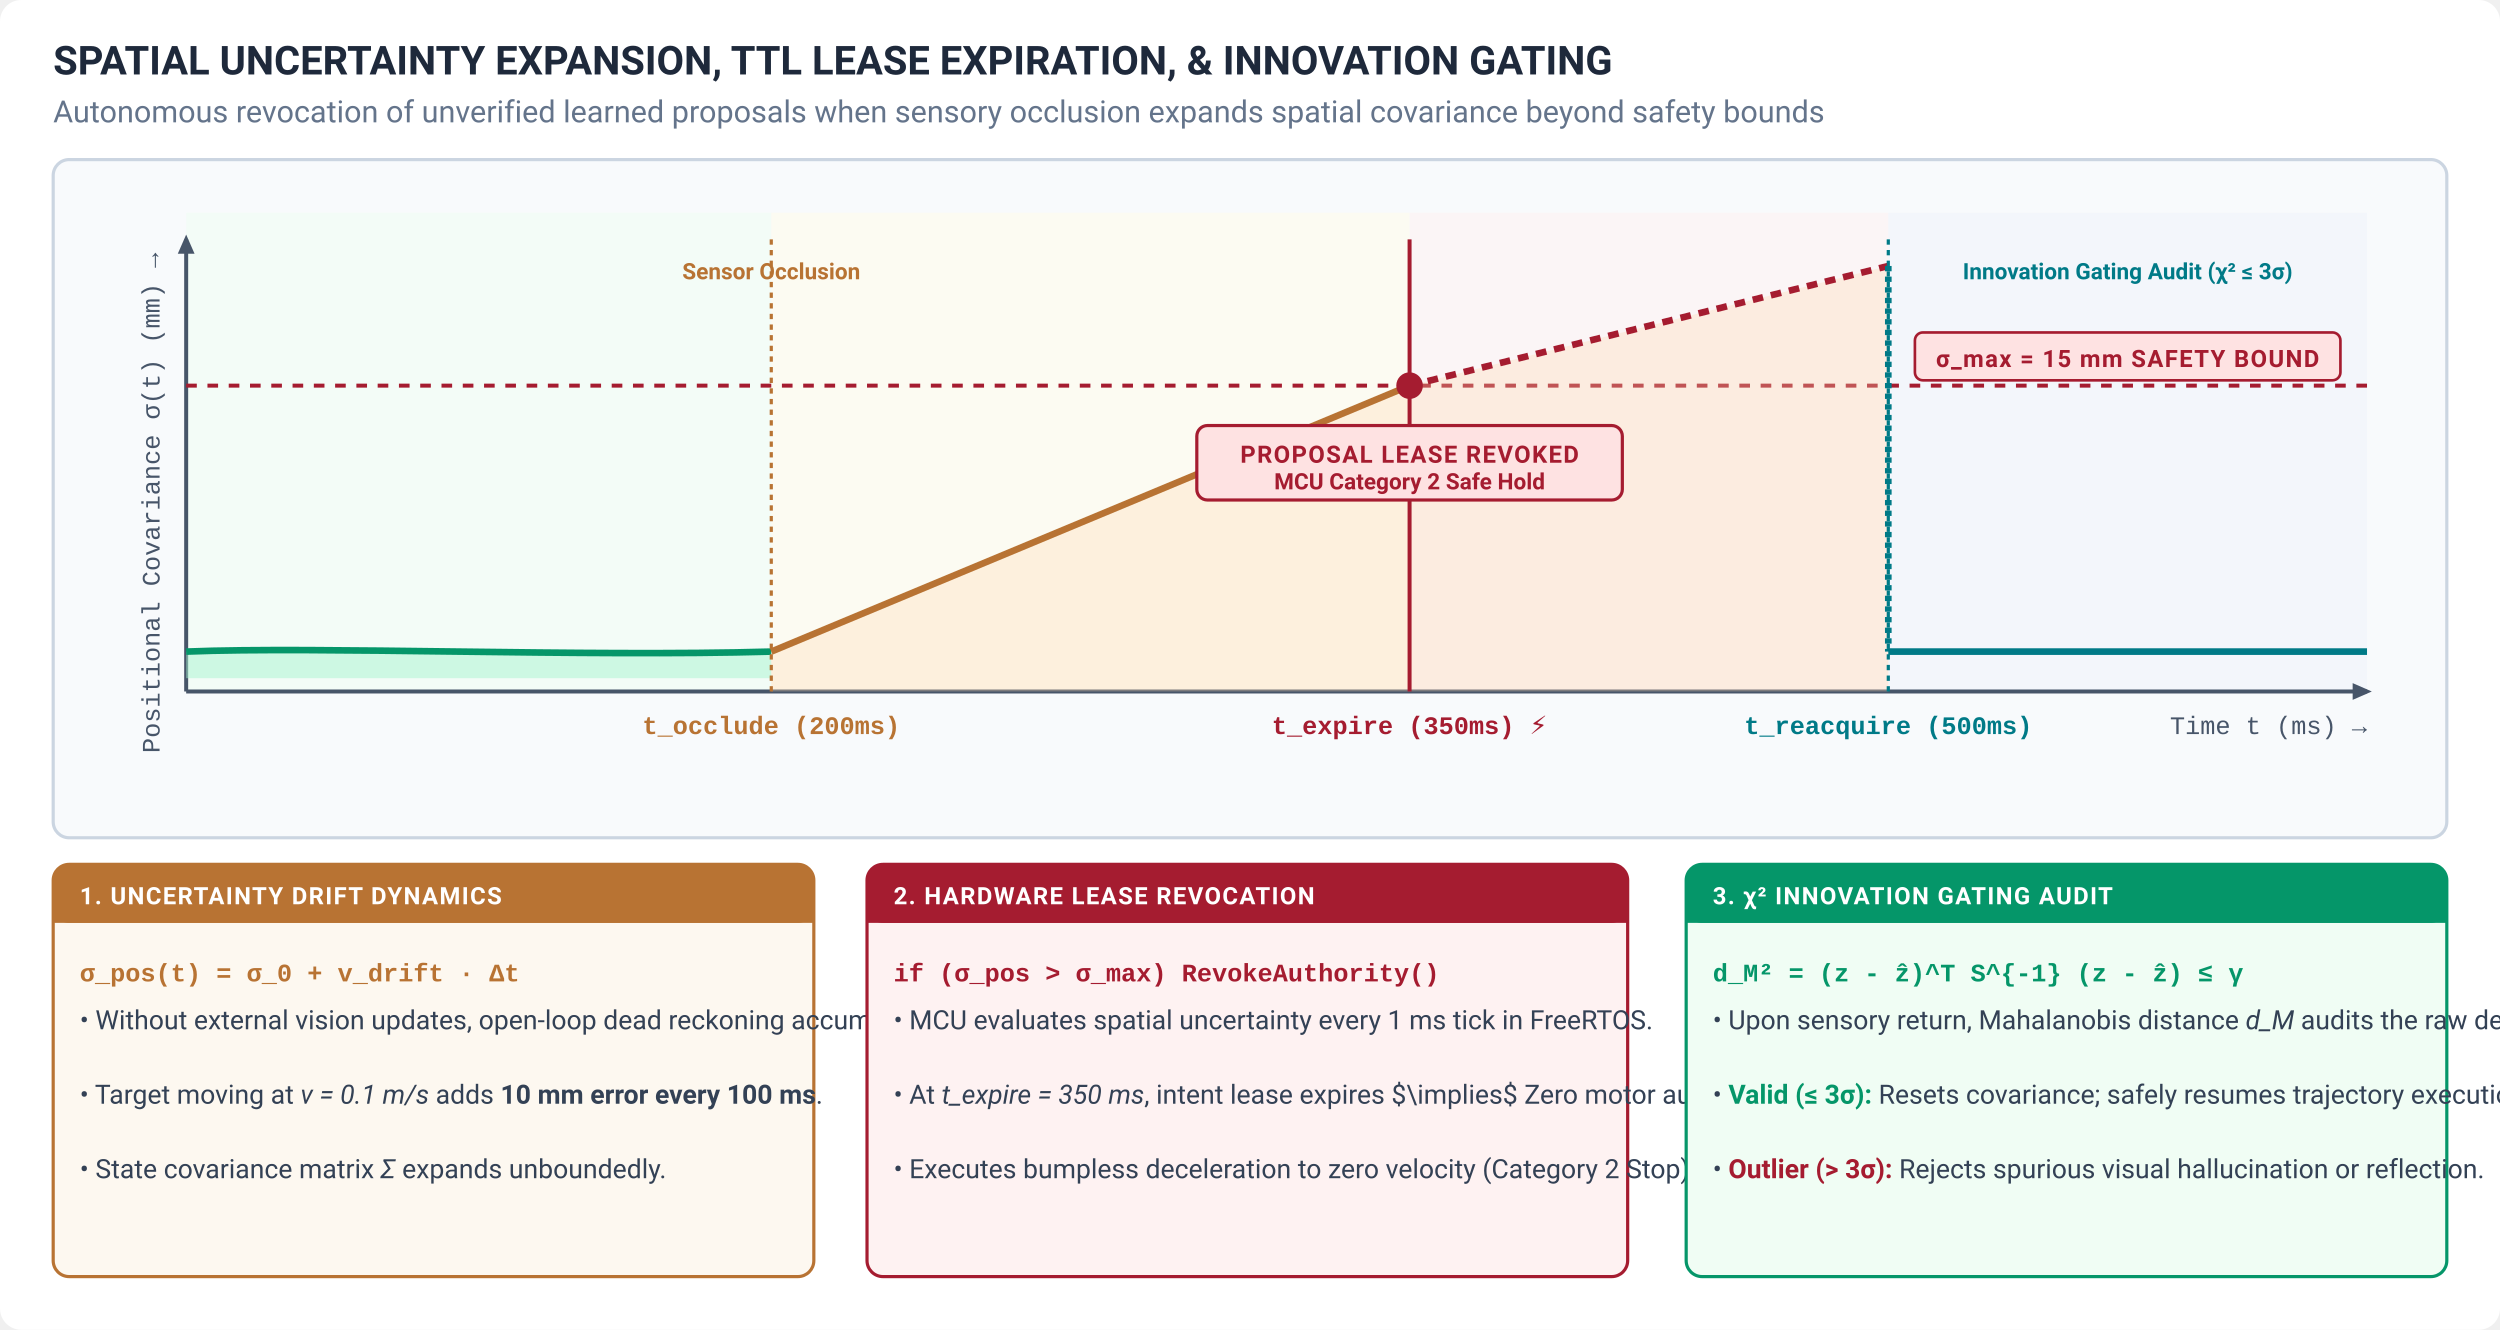
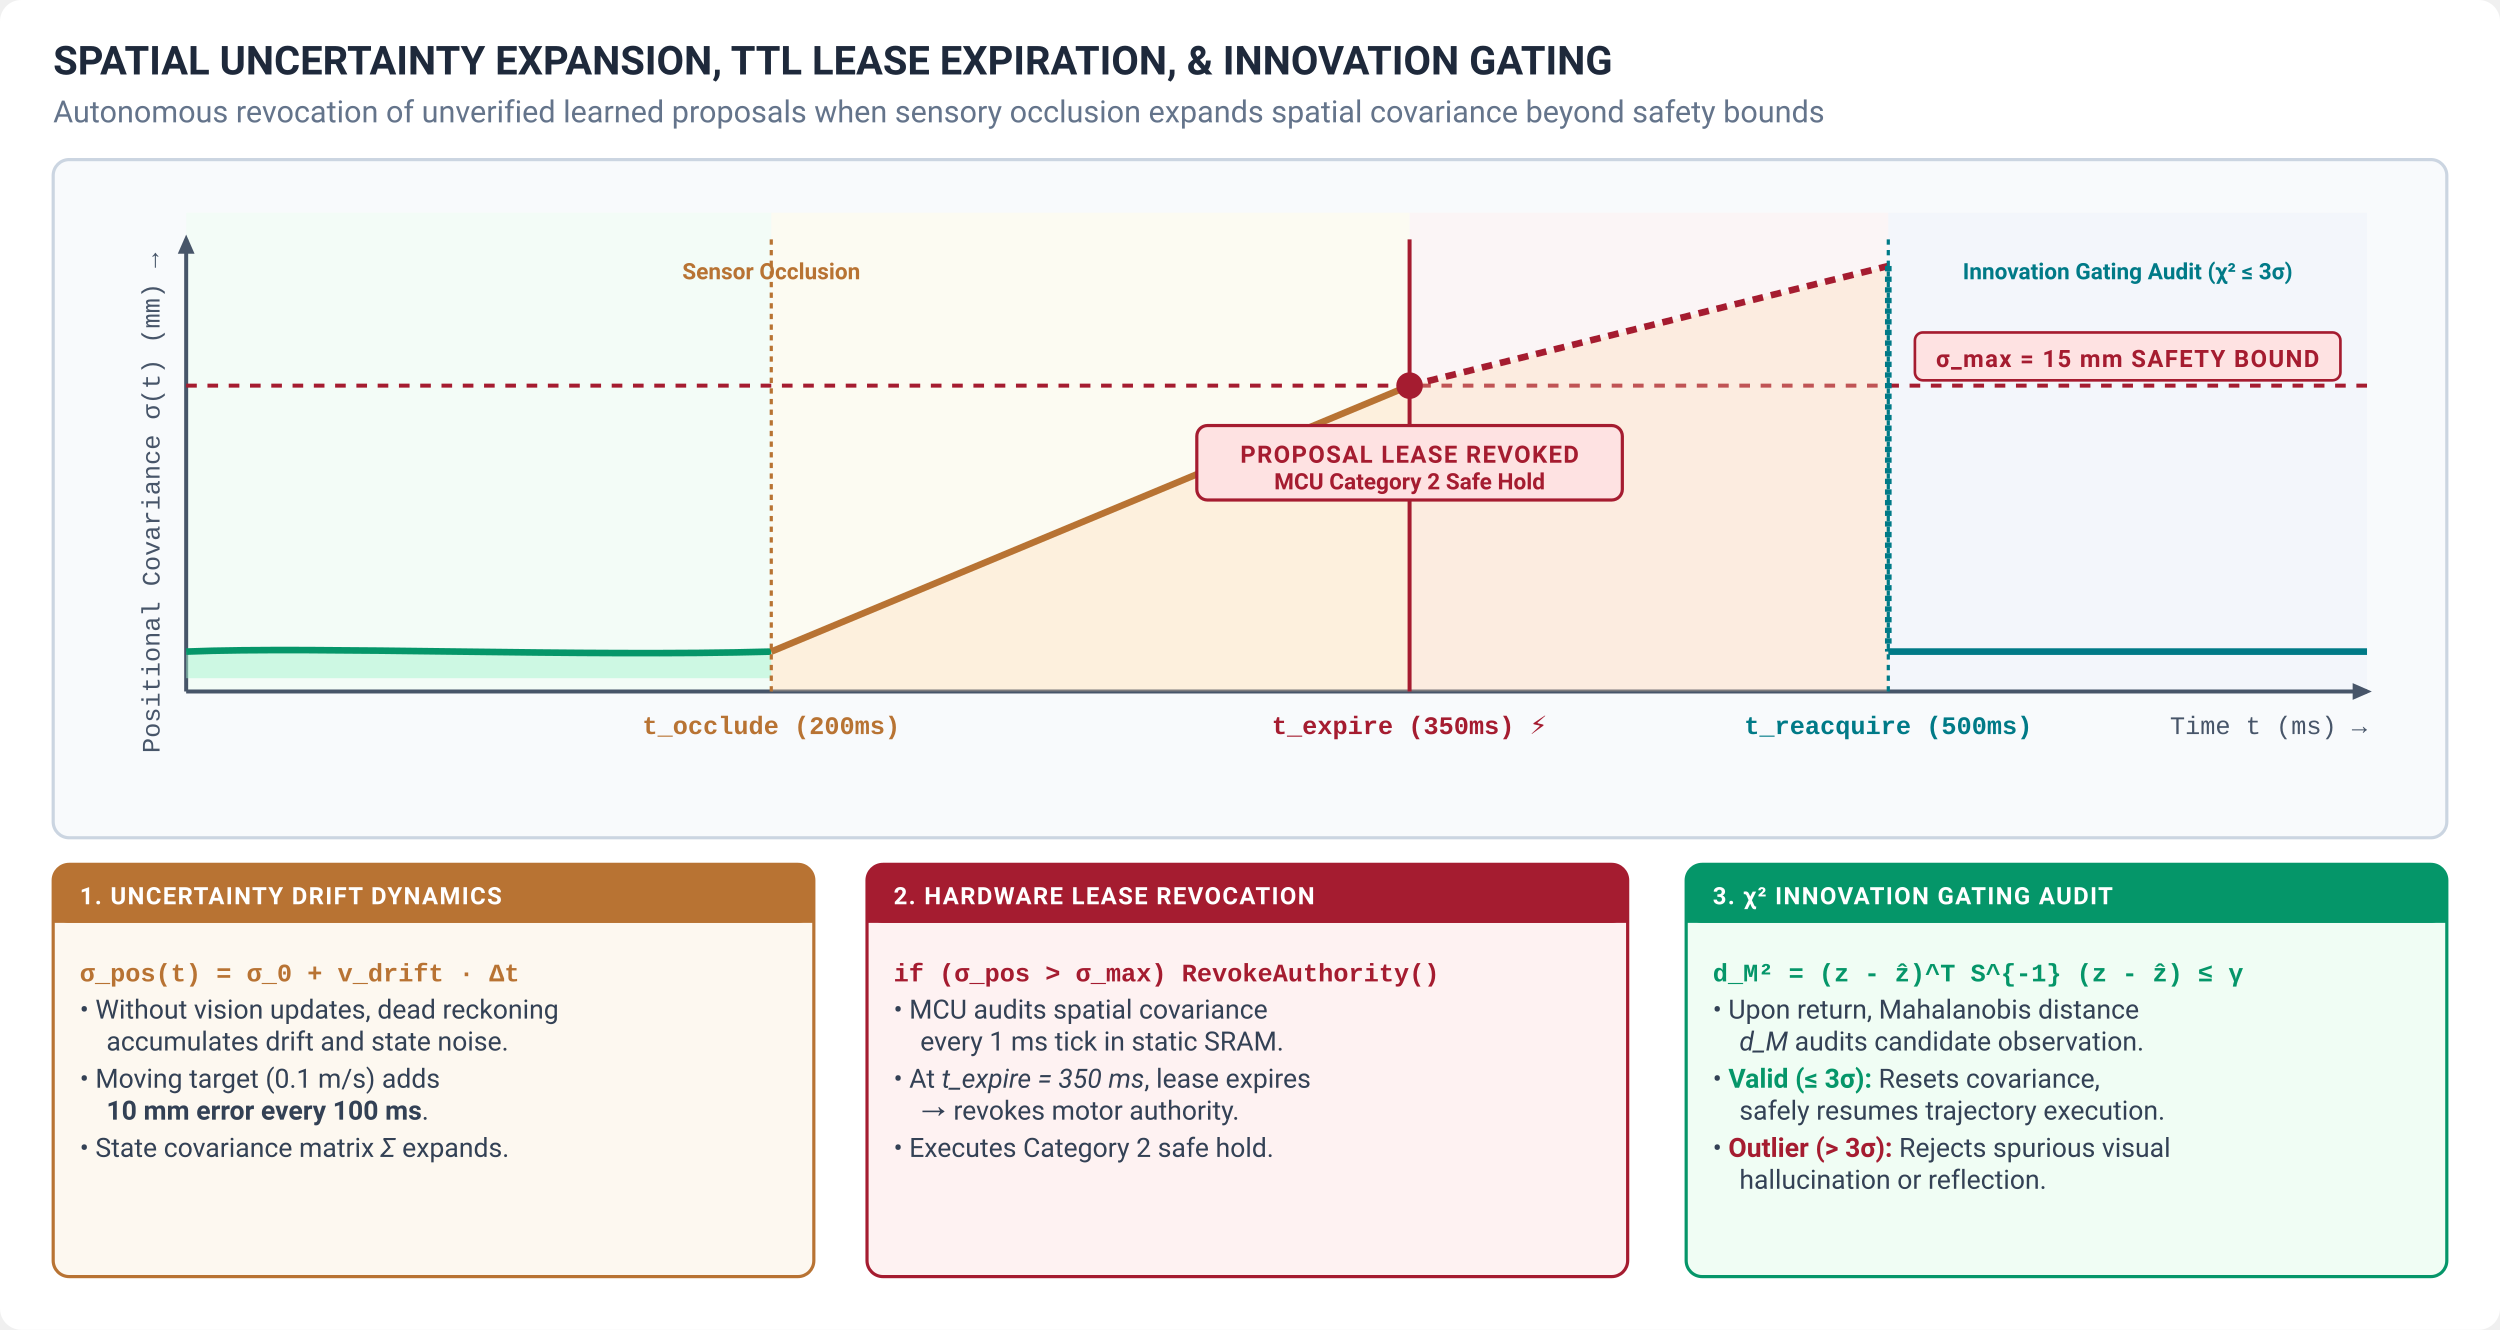
<svg xmlns="http://www.w3.org/2000/svg" viewBox="0 0 940 500" width="100%" height="100%">
  <defs>
    <style>
      .title { font-family: -apple-system, BlinkMacSystemFont, "Segoe UI", Roboto, Helvetica, Arial, sans-serif; font-size: 15px; font-weight: 700; fill: #1E293B; }
      .subtitle { font-family: -apple-system, BlinkMacSystemFont, "Segoe UI", Roboto, Helvetica, Arial, sans-serif; font-size: 11.5px; fill: #64748B; }
      .box-title { font-family: -apple-system, BlinkMacSystemFont, "Segoe UI", Roboto, Helvetica, Arial, sans-serif; font-size: 12px; font-weight: 700; }
      .body-txt { font-family: -apple-system, BlinkMacSystemFont, "Segoe UI", Roboto, Helvetica, Arial, sans-serif; font-size: 10px; fill: #334155; line-height: 1.4; }
      .mono-txt { font-family: "SFMono-Regular", Menlo, Monaco, Consolas, "Liberation Mono", "Courier New", monospace; font-size: 9.5px; }
      .badge-txt { font-family: -apple-system, BlinkMacSystemFont, "Segoe UI", Roboto, Helvetica, Arial, sans-serif; font-size: 9px; font-weight: 700; text-transform: uppercase; letter-spacing: 0.5px; }
      .tag-txt { font-family: -apple-system, BlinkMacSystemFont, "Segoe UI", Roboto, Helvetica, Arial, sans-serif; font-size: 8.5px; font-weight: 700; }
    </style>
    <marker id="arr-axis" viewBox="0 0 10 10" refX="6" refY="5" markerWidth="6" markerHeight="6" orient="auto-start-reverse">
      <path d="M 0 1.5 L 8 5 L 0 8.5 z" fill="#475569" />
    </marker>
    <marker id="arr-crimson" viewBox="0 0 10 10" refX="6" refY="5" markerWidth="6" markerHeight="6" orient="auto-start-reverse">
      <path d="M 0 1.5 L 8 5 L 0 8.5 z" fill="#A51C30" />
    </marker>
    <marker id="arr-teal" viewBox="0 0 10 10" refX="6" refY="5" markerWidth="6" markerHeight="6" orient="auto-start-reverse">
      <path d="M 0 1.5 L 8 5 L 0 8.5 z" fill="#007A87" />
    </marker>
  </defs>
  <rect width="940" height="500" fill="#FFFFFF" rx="8" />
  <text class="title" x="20" y="28">SPATIAL UNCERTAINTY EXPANSION, TTL LEASE EXPIRATION, &amp; INNOVATION GATING</text>
  <text class="subtitle" x="20" y="46">Autonomous revocation of unverified learned proposals when sensory occlusion expands spatial covariance beyond safety bounds</text>
  <g transform="translate(20, 60)">
    <rect width="900" height="255" rx="6" fill="#F8FAFC" stroke="#CBD5E1" stroke-width="1.2" />
    <g transform="translate(50, 20)">
      <rect x="0" y="0" width="220" height="180" fill="#F0FDF4" opacity="0.6" />
      <rect x="220" y="0" width="240" height="180" fill="#FFFBEB" opacity="0.6" />
      <rect x="460" y="0" width="180" height="180" fill="#FEF2F2" opacity="0.6" />
      <rect x="640" y="0" width="180" height="180" fill="#F0F4FA" opacity="0.6" />
      <line x1="0" y1="180" x2="820" y2="180" stroke="#475569" stroke-width="1.5" marker-end="url(#arr-axis)" />
      <line x1="0" y1="180" x2="0" y2="10" stroke="#475569" stroke-width="1.5" marker-end="url(#arr-axis)" />
      <text class="mono-txt" x="820" y="196" text-anchor="end" fill="#475569">Time t (ms) →</text>
      <text class="mono-txt" x="-10" y="15" text-anchor="end" fill="#475569" transform="rotate(-90 -10,15)">Positional Covariance σ(t) (mm) →</text>
      <line x1="0" y1="65" x2="820" y2="65" stroke="#A51C30" stroke-width="1.5" stroke-dasharray="4,4" />
      <rect x="650" y="45" width="160" height="18" rx="3" fill="#FEE2E2" stroke="#A51C30" stroke-width="1" />
      <text class="badge-txt" x="730" y="58" text-anchor="middle" fill="#A51C30">σ_max = 15 mm SAFETY BOUND</text>
      <path d="M 0 165 C 50 163, 150 167, 220 165 L 220 175 L 0 175 Z" fill="#A7F3D0" opacity="0.5" />
      <path d="M 0 165 C 50 163, 150 167, 220 165" fill="none" stroke="#059669" stroke-width="2.5" />
      <path d="M 220 165 L 460 65 L 640 20 L 640 180 L 220 180 Z" fill="#FED7AA" opacity="0.3" />
      <path d="M 220 165 L 460 65" fill="none" stroke="#B87333" stroke-width="2.5" />
      <path d="M 460 65 L 640 20" fill="none" stroke="#A51C30" stroke-width="2.5" stroke-dasharray="4,3" />
      <line x1="640" y1="20" x2="640" y2="165" stroke="#007A87" stroke-width="2.5" stroke-dasharray="2,2" />
      <path d="M 640 165 C 680 165, 750 165, 820 165" fill="none" stroke="#007A87" stroke-width="2.5" />
      <line x1="220" y1="10" x2="220" y2="180" stroke="#B87333" stroke-width="1.2" stroke-dasharray="2,2" />
      <text class="mono-txt" x="220" y="196" text-anchor="middle" font-weight="700" fill="#B87333">t_occlude (200ms)</text>
      <text class="tag-txt" x="220" y="25" text-anchor="middle" fill="#B87333">Sensor Occlusion</text>
      <line x1="460" y1="10" x2="460" y2="180" stroke="#A51C30" stroke-width="1.5" />
      <circle cx="460" cy="65" r="5" fill="#A51C30" />
      <text class="mono-txt" x="460" y="196" text-anchor="middle" font-weight="700" fill="#A51C30">t_expire (350ms) ⚡</text>
      <rect x="380" y="80" width="160" height="28" rx="4" fill="#FEE2E2" stroke="#A51C30" stroke-width="1.2" />
      <text class="badge-txt" x="460" y="94" text-anchor="middle" fill="#A51C30">PROPOSAL LEASE REVOKED</text>
      <text class="tag-txt" x="460" y="104" text-anchor="middle" fill="#A51C30">MCU Category 2 Safe Hold</text>
      <line x1="640" y1="10" x2="640" y2="180" stroke="#007A87" stroke-width="1.2" stroke-dasharray="2,2" />
      <text class="mono-txt" x="640" y="196" text-anchor="middle" font-weight="700" fill="#007A87">t_reacquire (500ms)</text>
      <text class="tag-txt" x="730" y="25" text-anchor="middle" fill="#007A87">Innovation Gating Audit (χ² ≤ 3σ)</text>
    </g>
  </g>
  <g transform="translate(20, 325)">
    <g transform="translate(0, 0)">
      <rect width="286" height="155" rx="6" fill="#FDF8F0" stroke="#B87333" stroke-width="1.2" />
      <rect x="0" y="0" width="286" height="22" rx="6" fill="#B87333" />
      <rect x="0" y="16" width="286" height="6" fill="#B87333" />
      <text class="badge-txt" x="10" y="15" fill="#FFFFFF">1. UNCERTAINTY DRIFT DYNAMICS</text>
      <g transform="translate(10, 32)">
        <text class="mono-txt" x="0" y="12" fill="#B87333" font-weight="700">σ_pos(t) = σ_0 + v_drift · Δt</text>
-         <text class="body-txt" x="0" y="30">• Without external vision updates, open-loop dead reckoning accumulates drift.</text>
-         <text class="body-txt" x="0" y="58">• Target moving at <tspan font-style="italic">v = 0.1 m/s</tspan> adds <tspan font-weight="700">10 mm error every 100 ms</tspan>.</text>
-         <text class="body-txt" x="0" y="86">• State covariance matrix <tspan font-style="italic">Σ</tspan> expands unboundedly.</text>
+         <text class="body-txt" x="0" y="26">
+           <tspan x="0" dy="0">• Without vision updates, dead reckoning</tspan>
+           <tspan x="10" dy="12">accumulates drift and state noise.</tspan>
+           <tspan x="0" dy="14">• Moving target (0.1 m/s) adds</tspan>
+           <tspan x="10" dy="12">
+             <tspan font-weight="700">10 mm error every 100 ms</tspan>.</tspan>
+           <tspan x="0" dy="14">• State covariance matrix <tspan font-style="italic">Σ</tspan> expands.</tspan>
+         </text>
      </g>
    </g>
    <g transform="translate(306, 0)">
      <rect width="286" height="155" rx="6" fill="#FEF2F2" stroke="#A51C30" stroke-width="1.2" />
      <rect x="0" y="0" width="286" height="22" rx="6" fill="#A51C30" />
      <rect x="0" y="16" width="286" height="6" fill="#A51C30" />
      <text class="badge-txt" x="10" y="15" fill="#FFFFFF">2. HARDWARE LEASE REVOCATION</text>
      <g transform="translate(10, 32)">
        <text class="mono-txt" x="0" y="12" fill="#A51C30" font-weight="700">if (σ_pos &gt; σ_max) RevokeAuthority()</text>
-         <text class="body-txt" x="0" y="30">• MCU evaluates spatial uncertainty every 1 ms tick in FreeRTOS.</text>
-         <text class="body-txt" x="0" y="58">• At <tspan font-style="italic">t_expire = 350 ms</tspan>, intent lease expires $\implies$ Zero motor authority.</text>
-         <text class="body-txt" x="0" y="86">• Executes bumpless deceleration to zero velocity (Category 2 Stop).</text>
+         <text class="body-txt" x="0" y="26">
+           <tspan x="0" dy="0">• MCU audits spatial covariance</tspan>
+           <tspan x="10" dy="12">every 1 ms tick in static SRAM.</tspan>
+           <tspan x="0" dy="14">• At <tspan font-style="italic">t_expire = 350 ms</tspan>, lease expires</tspan>
+           <tspan x="10" dy="12">→ revokes motor authority.</tspan>
+           <tspan x="0" dy="14">• Executes Category 2 safe hold.</tspan>
+         </text>
      </g>
    </g>
    <g transform="translate(614, 0)">
      <rect width="286" height="155" rx="6" fill="#F0FDF4" stroke="#059669" stroke-width="1.2" />
      <rect x="0" y="0" width="286" height="22" rx="6" fill="#059669" />
      <rect x="0" y="16" width="286" height="6" fill="#059669" />
      <text class="badge-txt" x="10" y="15" fill="#FFFFFF">3. χ² INNOVATION GATING AUDIT</text>
      <g transform="translate(10, 32)">
        <text class="mono-txt" x="0" y="12" fill="#059669" font-weight="700">d_M² = (z - ẑ)^T S^{-1} (z - ẑ) ≤ γ</text>
-         <text class="body-txt" x="0" y="30">• Upon sensory return, Mahalanobis distance <tspan font-style="italic">d_M</tspan> audits the raw detection.</text>
-         <text class="body-txt" x="0" y="58">• <tspan font-weight="700" fill="#059669">Valid (≤ 3σ):</tspan> Resets covariance; safely resumes trajectory execution.</text>
-         <text class="body-txt" x="0" y="86">• <tspan font-weight="700" fill="#A51C30">Outlier (&gt; 3σ):</tspan> Rejects spurious visual hallucination or reflection.</text>
+         <text class="body-txt" x="0" y="26">
+           <tspan x="0" dy="0">• Upon return, Mahalanobis distance</tspan>
+           <tspan x="10" dy="12">
+             <tspan font-style="italic">d_M</tspan> audits candidate observation.</tspan>
+           <tspan x="0" dy="14">• <tspan font-weight="700" fill="#059669">Valid (≤ 3σ):</tspan> Resets covariance,</tspan>
+           <tspan x="10" dy="12">safely resumes trajectory execution.</tspan>
+           <tspan x="0" dy="14">• <tspan font-weight="700" fill="#A51C30">Outlier (&gt; 3σ):</tspan> Rejects spurious visual</tspan>
+           <tspan x="10" dy="12">hallucination or reflection.</tspan>
+         </text>
      </g>
    </g>
  </g>
</svg>
